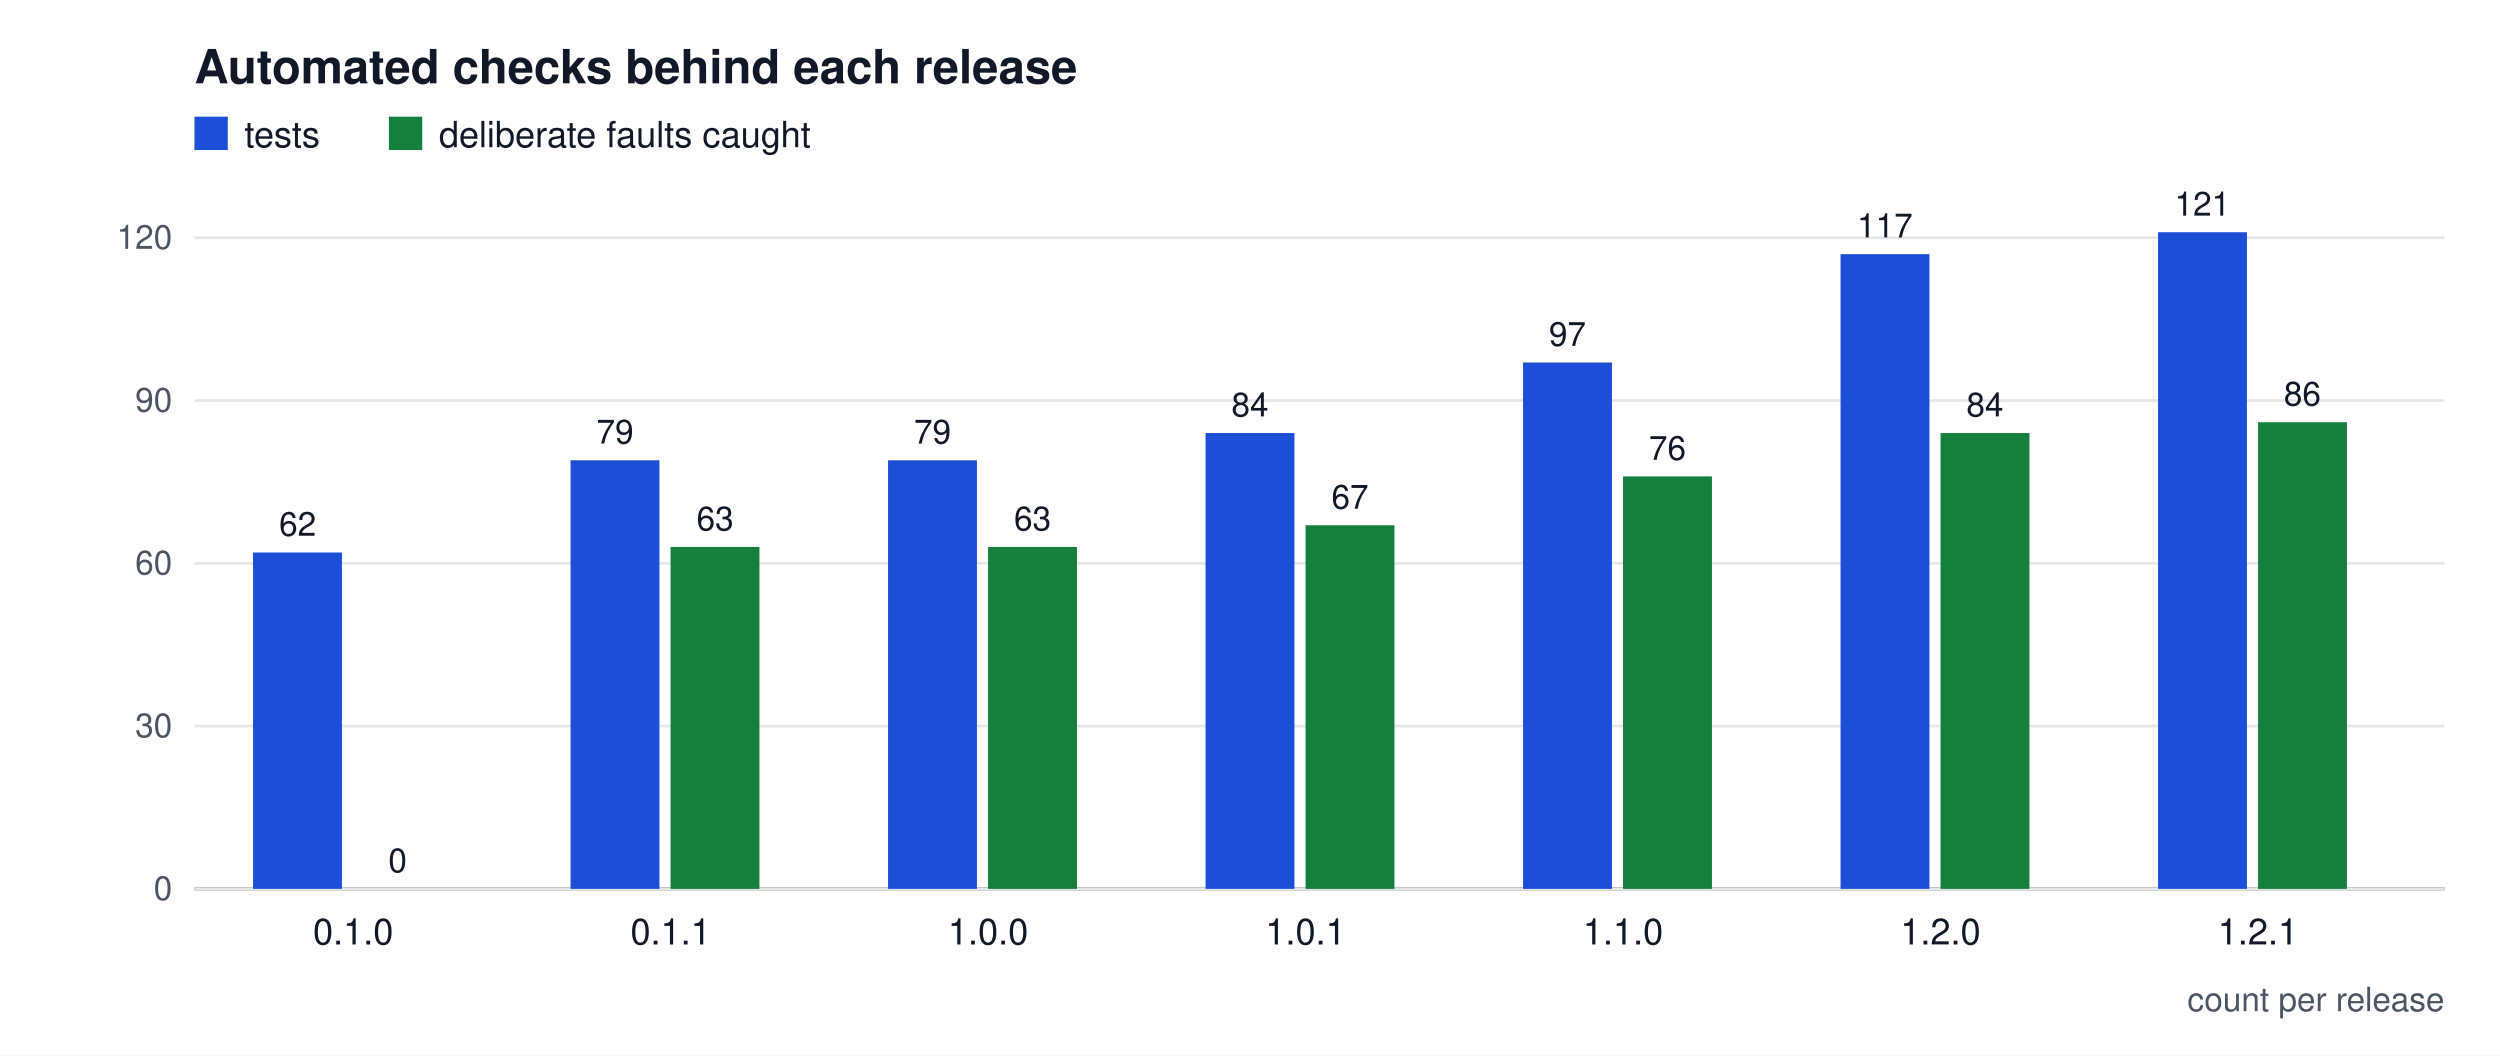
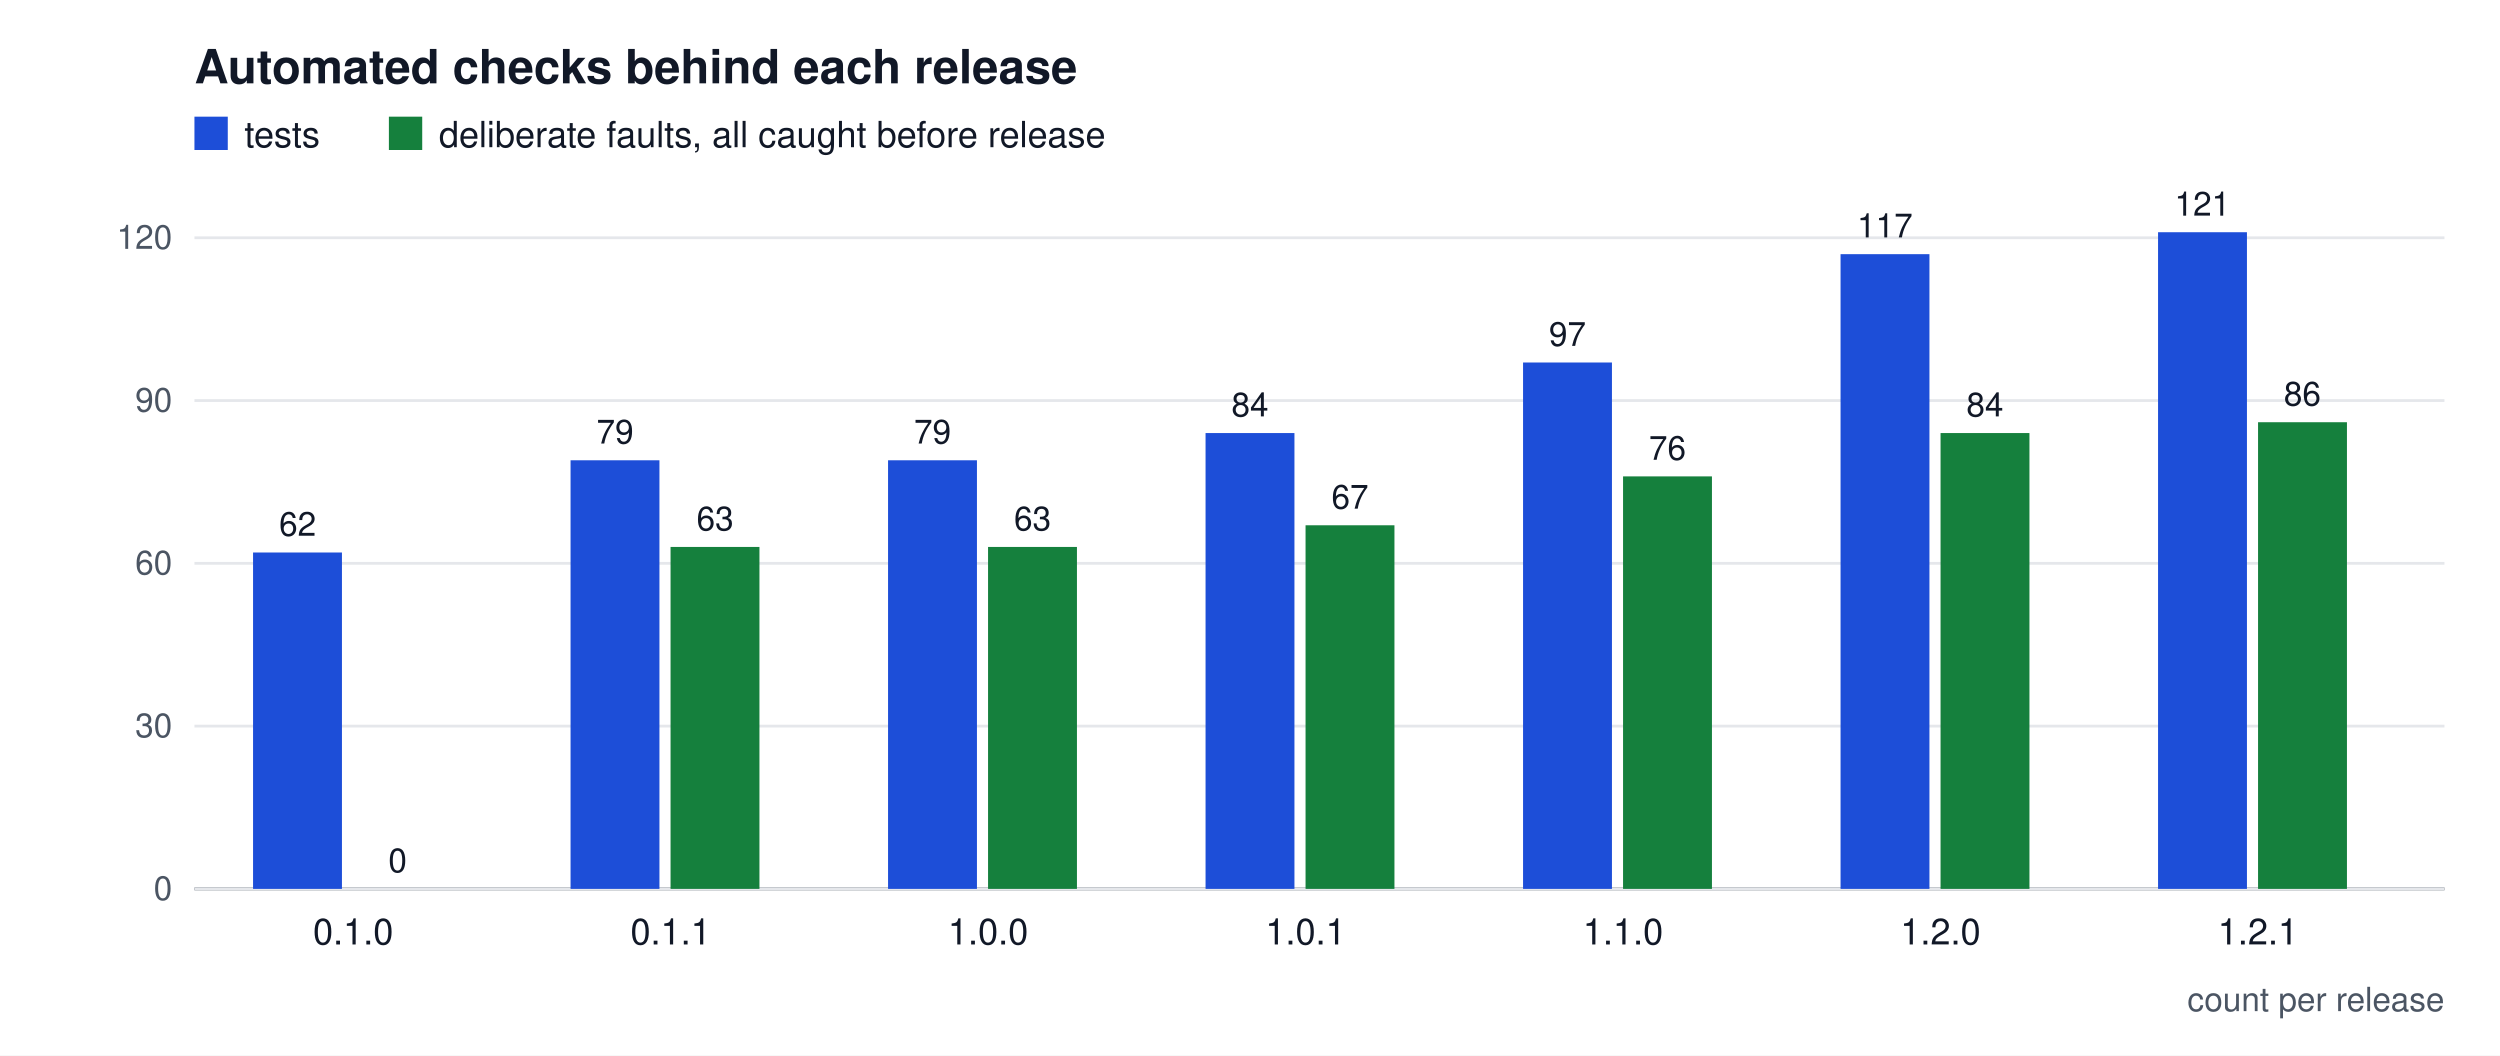
<svg xmlns="http://www.w3.org/2000/svg" viewBox="0 0 900 380" width="900" height="380" role="img" aria-labelledby="title desc" font-family="Helvetica, Arial, sans-serif">
  <rect width="900" height="380" fill="#ffffff" />
  <text x="70" y="30" font-size="17" text-anchor="start" fill="#111827" font-weight="bold">Automated checks behind each release</text>
  <line x1="70" y1="320" x2="880" y2="320" stroke="#4b5563" />
  <line x1="70" y1="320.0" x2="880" y2="320.0" stroke="#e5e7eb" />
  <text x="62" y="324.0" font-size="12" text-anchor="end" fill="#4b5563" font-weight="normal">0</text>
  <line x1="70" y1="261.4" x2="880" y2="261.4" stroke="#e5e7eb" />
  <text x="62" y="265.397" font-size="12" text-anchor="end" fill="#4b5563" font-weight="normal">30</text>
  <line x1="70" y1="202.8" x2="880" y2="202.8" stroke="#e5e7eb" />
  <text x="62" y="206.795" font-size="12" text-anchor="end" fill="#4b5563" font-weight="normal">60</text>
  <line x1="70" y1="144.2" x2="880" y2="144.2" stroke="#e5e7eb" />
  <text x="62" y="148.192" font-size="12" text-anchor="end" fill="#4b5563" font-weight="normal">90</text>
  <line x1="70" y1="85.6" x2="880" y2="85.6" stroke="#e5e7eb" />
  <text x="62" y="89.59" font-size="12" text-anchor="end" fill="#4b5563" font-weight="normal">120</text>
  <rect x="91.1" y="198.9" width="32.0" height="121.1" fill="#1d4ed8" />
  <text x="107.143" y="192.888" font-size="12" text-anchor="middle" fill="#111827" font-weight="normal">62</text>
  <rect x="127.1" y="320.0" width="32.0" height="0.0" fill="#15803d" />
  <text x="143.143" y="314.0" font-size="12" text-anchor="middle" fill="#111827" font-weight="normal">0</text>
  <text x="127.143" y="340" font-size="13" text-anchor="middle" fill="#111827" font-weight="normal">0.1.0</text>
  <rect x="205.4" y="165.7" width="32.0" height="154.3" fill="#1d4ed8" />
  <text x="221.429" y="159.68" font-size="12" text-anchor="middle" fill="#111827" font-weight="normal">79</text>
  <rect x="241.4" y="196.9" width="32.0" height="123.1" fill="#15803d" />
  <text x="257.429" y="190.935" font-size="12" text-anchor="middle" fill="#111827" font-weight="normal">63</text>
  <text x="241.429" y="340" font-size="13" text-anchor="middle" fill="#111827" font-weight="normal">0.1.1</text>
  <rect x="319.7" y="165.7" width="32.0" height="154.3" fill="#1d4ed8" />
  <text x="335.714" y="159.68" font-size="12" text-anchor="middle" fill="#111827" font-weight="normal">79</text>
  <rect x="355.7" y="196.9" width="32.0" height="123.1" fill="#15803d" />
  <text x="371.714" y="190.935" font-size="12" text-anchor="middle" fill="#111827" font-weight="normal">63</text>
  <text x="355.714" y="340" font-size="13" text-anchor="middle" fill="#111827" font-weight="normal">1.0.0</text>
  <rect x="434.0" y="155.9" width="32.0" height="164.1" fill="#1d4ed8" />
  <text x="450" y="149.913" font-size="12" text-anchor="middle" fill="#111827" font-weight="normal">84</text>
  <rect x="470.0" y="189.1" width="32.0" height="130.9" fill="#15803d" />
  <text x="486" y="183.121" font-size="12" text-anchor="middle" fill="#111827" font-weight="normal">67</text>
  <text x="470" y="340" font-size="13" text-anchor="middle" fill="#111827" font-weight="normal">1.0.1</text>
  <rect x="548.3" y="130.5" width="32.0" height="189.5" fill="#1d4ed8" />
  <text x="564.286" y="124.518" font-size="12" text-anchor="middle" fill="#111827" font-weight="normal">97</text>
  <rect x="584.3" y="171.5" width="32.0" height="148.5" fill="#15803d" />
  <text x="600.286" y="165.54" font-size="12" text-anchor="middle" fill="#111827" font-weight="normal">76</text>
  <text x="584.286" y="340" font-size="13" text-anchor="middle" fill="#111827" font-weight="normal">1.1.0</text>
  <rect x="662.6" y="91.5" width="32.0" height="228.5" fill="#1d4ed8" />
  <text x="678.571" y="85.45" font-size="12" text-anchor="middle" fill="#111827" font-weight="normal">117</text>
  <rect x="698.6" y="155.9" width="32.0" height="164.1" fill="#15803d" />
  <text x="714.571" y="149.913" font-size="12" text-anchor="middle" fill="#111827" font-weight="normal">84</text>
  <text x="698.571" y="340" font-size="13" text-anchor="middle" fill="#111827" font-weight="normal">1.2.0</text>
  <rect x="776.9" y="83.6" width="32.0" height="236.4" fill="#1d4ed8" />
  <text x="792.857" y="77.636" font-size="12" text-anchor="middle" fill="#111827" font-weight="normal">121</text>
  <rect x="812.9" y="152.0" width="32.0" height="168.0" fill="#15803d" />
  <text x="828.857" y="146.006" font-size="12" text-anchor="middle" fill="#111827" font-weight="normal">86</text>
  <text x="812.857" y="340" font-size="13" text-anchor="middle" fill="#111827" font-weight="normal">1.2.1</text>
  <rect x="70" y="42" width="12" height="12" fill="#1d4ed8" />
  <text x="88" y="53" font-size="13" text-anchor="start" fill="#111827" font-weight="normal">tests</text>
  <rect x="140" y="42" width="12" height="12" fill="#15803d" />
-   <text x="158" y="53" font-size="13" text-anchor="start" fill="#111827" font-weight="normal">deliberate faults caught</text>
+   <text x="158" y="53" font-size="13" text-anchor="start" fill="#111827" font-weight="normal">deliberate faults, all caught before release</text>
  <text x="880" y="364" font-size="12" text-anchor="end" fill="#4b5563" font-weight="normal">count per release</text>
</svg>
